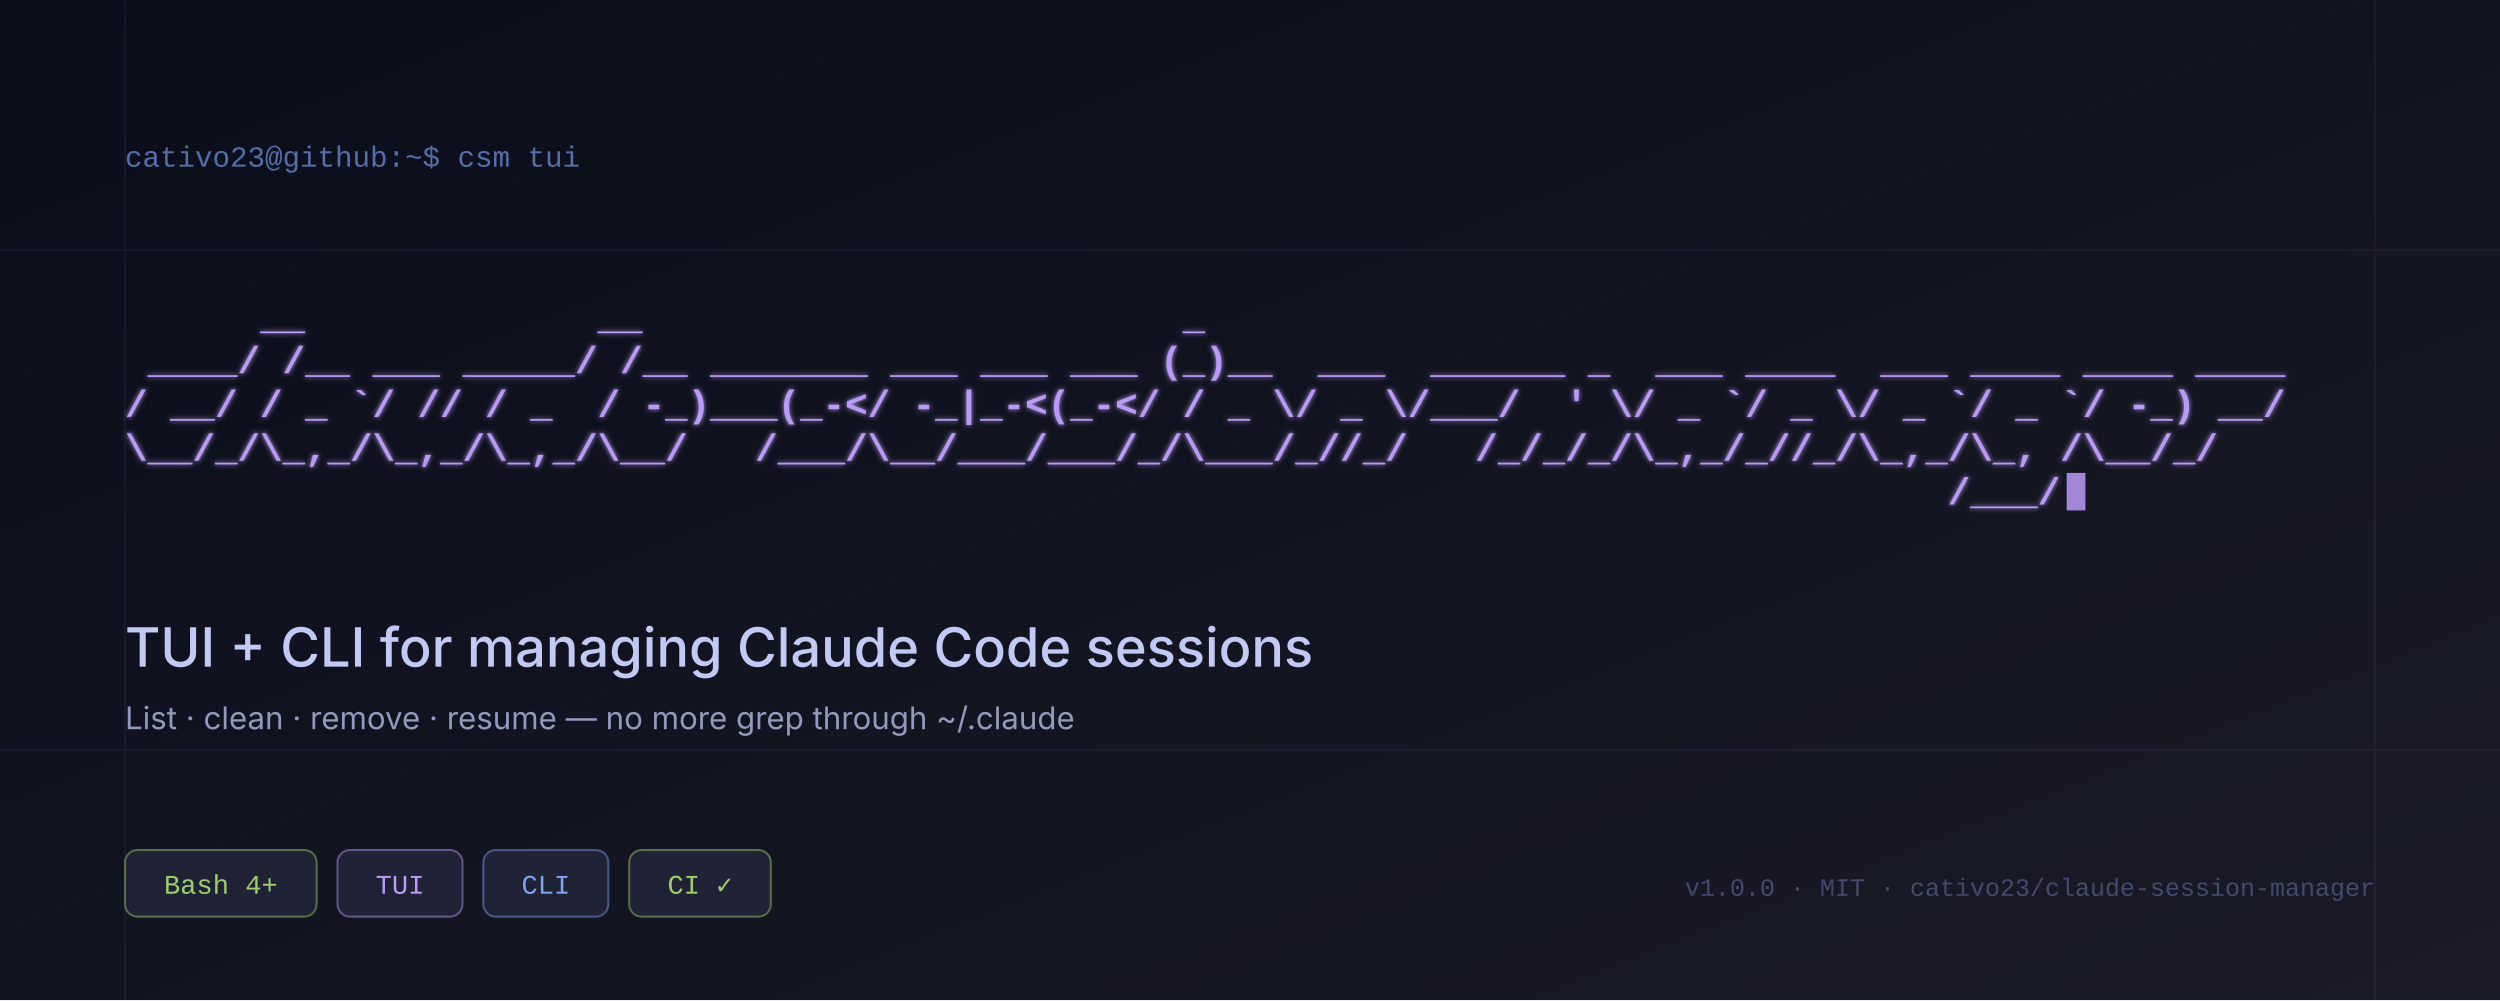
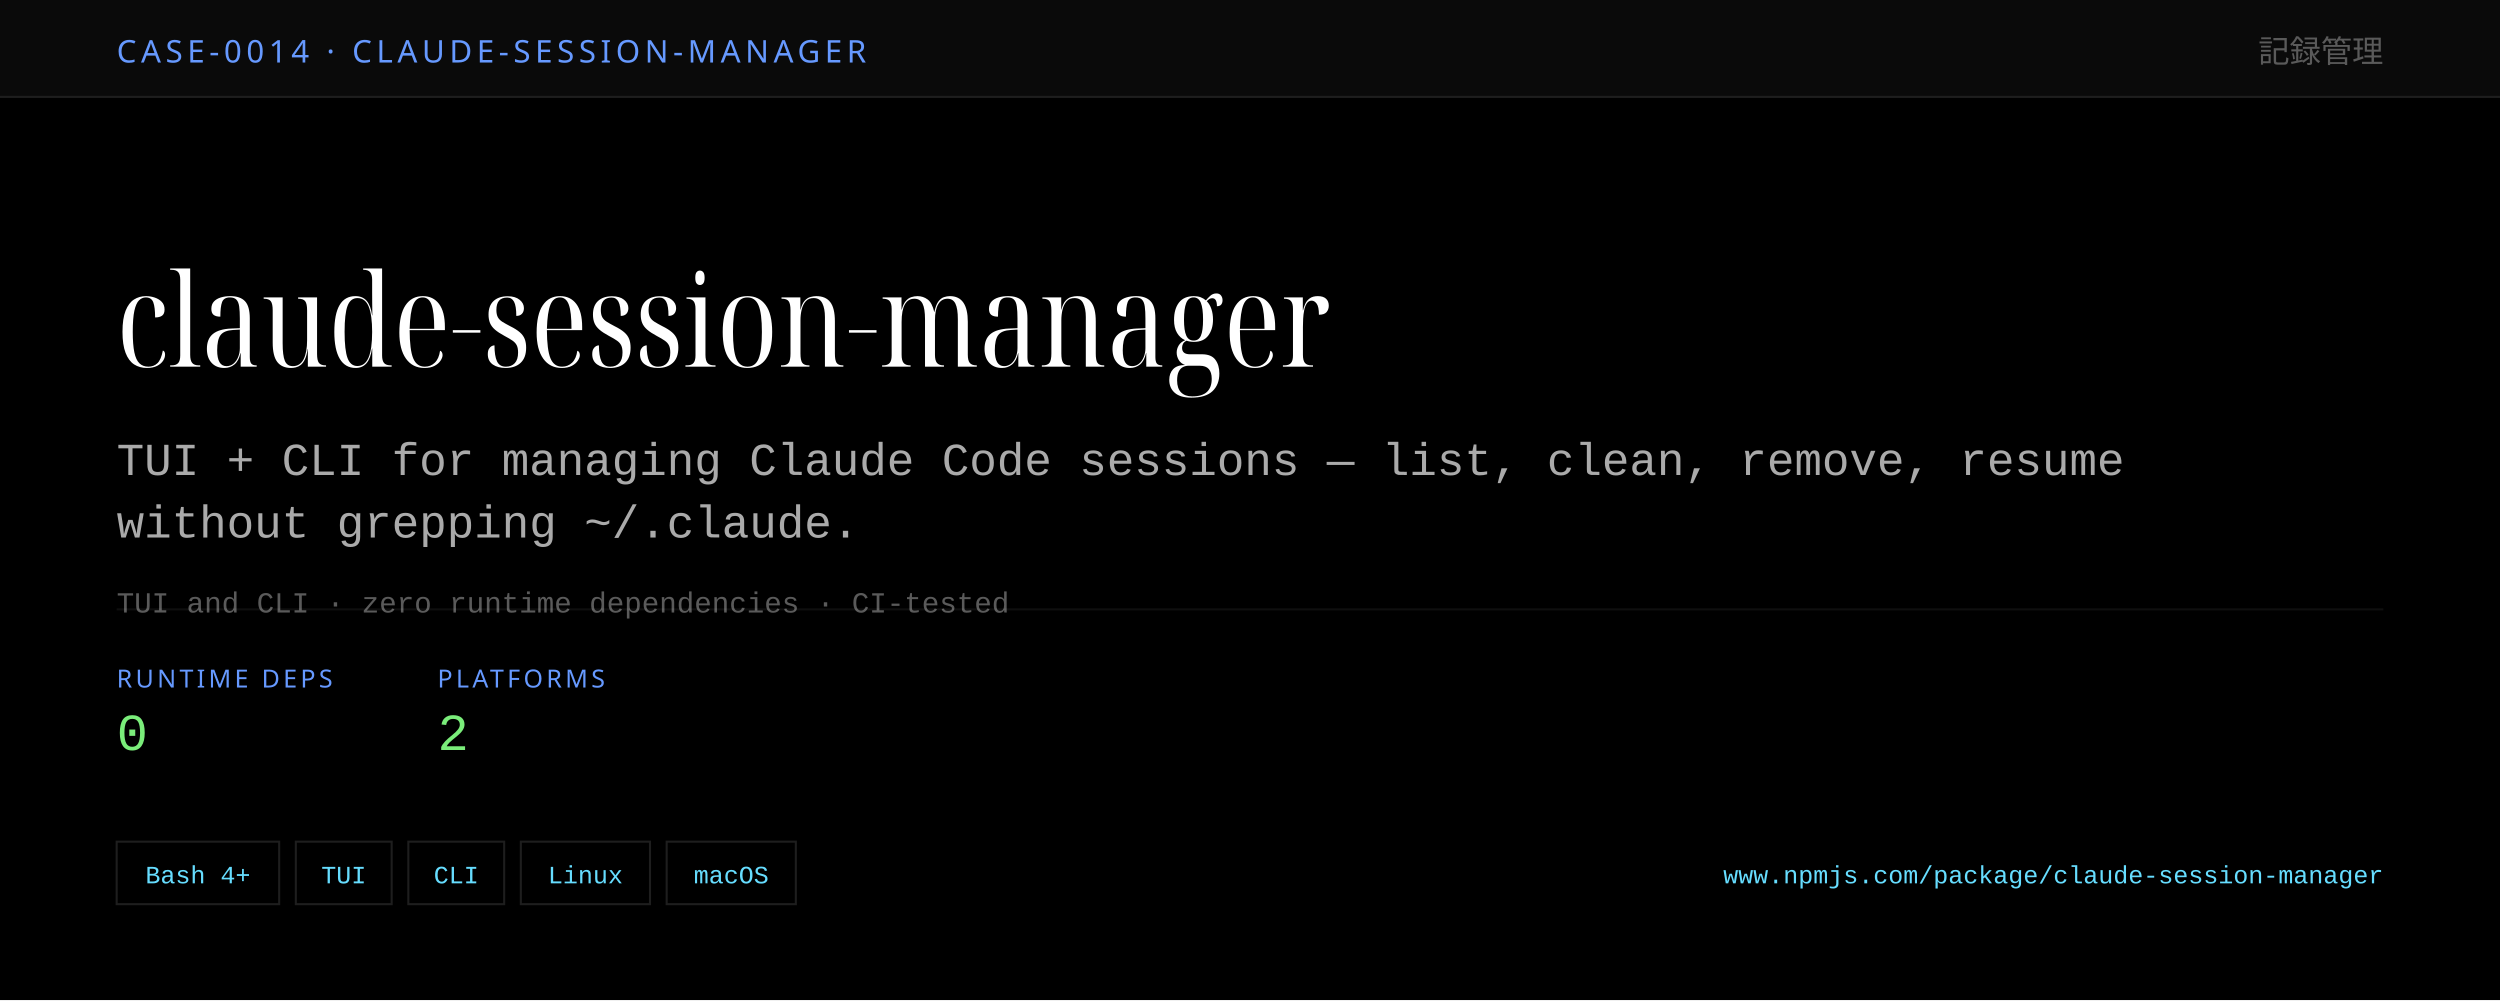
- <svg xmlns="http://www.w3.org/2000/svg" viewBox="0 0 1200 480" width="1200" height="480" role="img" aria-label="claude-session-manager — TUI + CLI for managing Claude Code sessions">
-   <defs>
-     <linearGradient id="bg" x1="0" y1="0" x2="1" y2="1">
-       <stop offset="0%" stop-color="#0a0e1a" />
-       <stop offset="100%" stop-color="#1a1b26" />
-     </linearGradient>
-     <filter id="softGlow" x="-10%" y="-10%" width="120%" height="120%">
-       <feGaussianBlur stdDeviation="1.4" result="blur" />
-       <feMerge>
-         <feMergeNode in="blur" />
-         <feMergeNode in="SourceGraphic" />
-       </feMerge>
-     </filter>
-     <style>
-       .mono { font-family: 'JetBrains Mono', 'Fira Code', 'Cascadia Code', Consolas, 'Courier New', monospace; }
-       .sans { font-family: 'Inter', -apple-system, BlinkMacSystemFont, 'Segoe UI', Roboto, sans-serif; }
-     </style>
-   </defs>
-   <rect width="1200" height="480" fill="url(#bg)" />
-   <g opacity="0.06" stroke="#bb9af7" stroke-width="1">
-     <line x1="0" y1="120" x2="1200" y2="120" />
-     <line x1="0" y1="360" x2="1200" y2="360" />
-     <line x1="60" y1="0" x2="60" y2="480" />
-     <line x1="1140" y1="0" x2="1140" y2="480" />
+ <svg xmlns="http://www.w3.org/2000/svg" viewBox="0 0 1200 480" width="1200" height="480" role="img" aria-label="claude-session-manager — TUI + CLI for managing Claude Code sessions — list, clean, remove, resume without grepping ~/.claude">
+   <style>
+     .mono  { font-family: 'JetBrains Mono','Cascadia Mono',Consolas,'Courier New',monospace; }
+     .stamp { font-family: 'Saira Extra Condensed',Impact,'Arial Narrow',sans-serif; }
+     .title { font-family: 'Noto Serif Display','Times New Roman',serif; }
+     .kanji { font-family: 'Shippori Mincho B1',YuMincho,serif; }
+   </style>
+   <rect width="1200" height="480" fill="#000000" />
+   <rect width="1200" height="46" fill="#0a0a0a" />
+   <rect y="46" width="1200" height="1" fill="rgba(255,255,255,0.12)" />
+   <text class="stamp" x="56" y="30" font-size="15" fill="#6699ff" letter-spacing="2.2">CASE-0014 · CLAUDE-SESSION-MANAGER</text>
+   <text class="kanji" x="1144" y="30" font-size="15" fill="#5a5a5a" text-anchor="end">記録管理</text>
+   <g transform="translate(56,176) scale(0.82,1)">
+     <text class="title" x="0" y="0" font-size="62" fill="#ffffff">claude-session-manager</text>
  </g>
-   <text class="mono" x="60" y="80" font-size="14" fill="#7aa2f7" opacity="0.65">cativo23@github:~$ csm tui</text>
-   <g class="mono" font-size="18" fill="#bb9af7" filter="url(#softGlow)" font-weight="600">
-     <text x="60" y="158" xml:space="preserve">      __             __                        _</text>
-     <text x="60" y="179" xml:space="preserve"> ____/ /__ ___ _____/ /__ _______ ___ ___ ___ (_)__  ___  ______ _  ___ ____  ___ ____ ____ ____</text>
-     <text x="60" y="200" xml:space="preserve">/ __/ / _ `/ // / _  / -_)___(_-&lt;/ -_|_-&lt;(_-&lt;/ / _ \/ _ \/___/  ' \/ _ `/ _ \/ _ `/ _ `/ -_) __/</text>
-     <text x="60" y="221" xml:space="preserve">\__/_/\_,_/\_,_/\_,_/\__/   /___/\__/___/___/_/\___/_//_/   /_/_/_/\_,_/_//_/\_,_/\_, /\__/_/</text>
-     <text x="60" y="242" xml:space="preserve">                                                                                 /___/</text>
-   </g>
-   <rect x="992" y="227" width="9" height="18" fill="#bb9af7" opacity="0.85" />
-   <text class="sans" x="60" y="320" font-size="26" fill="#c0caf5" font-weight="500">TUI + CLI for managing Claude Code sessions</text>
-   <text class="sans" x="60" y="350" font-size="15" fill="#a9b1d6" opacity="0.85">List · clean · remove · resume — no more grep through ~/.claude</text>
-   <g class="mono" font-size="13">
-     <g transform="translate(60,408)">
-       <rect width="92" height="32" rx="6" ry="6" fill="#1f2335" stroke="#9ece6a" stroke-opacity="0.45" />
-       <text x="46" y="21" fill="#9ece6a" text-anchor="middle">Bash 4+</text>
-     </g>
-     <g transform="translate(162,408)">
-       <rect width="60" height="32" rx="6" ry="6" fill="#1f2335" stroke="#bb9af7" stroke-opacity="0.45" />
-       <text x="30" y="21" fill="#bb9af7" text-anchor="middle">TUI</text>
-     </g>
-     <g transform="translate(232,408)">
-       <rect width="60" height="32" rx="6" ry="6" fill="#1f2335" stroke="#7aa2f7" stroke-opacity="0.45" />
-       <text x="30" y="21" fill="#7aa2f7" text-anchor="middle">CLI</text>
-     </g>
-     <g transform="translate(302,408)">
-       <rect width="68" height="32" rx="6" ry="6" fill="#1f2335" stroke="#9ece6a" stroke-opacity="0.45" />
-       <text x="34" y="21" fill="#9ece6a" text-anchor="middle">CI ✓</text>
-     </g>
-   </g>
-   <text class="mono" x="1140" y="430" font-size="12" fill="#565f89" text-anchor="end" opacity="0.7">v1.0.0 · MIT · cativo23/claude-session-manager</text>
+   <text class="mono" x="56" y="228" font-size="22" fill="#aaaaaa">TUI + CLI for managing Claude Code sessions — list, clean, remove, resume</text>
+   <text class="mono" x="56" y="258" font-size="22" fill="#aaaaaa">without grepping ~/.claude.</text>
+   <text class="mono" x="56" y="294" font-size="14" fill="#5a5a5a">TUI and CLI · zero runtime dependencies · CI-tested</text>
+   <rect x="56" y="292" width="1088" height="1" fill="rgba(255,255,255,0.06)" />
+   <text class="stamp" x="56" y="330" font-size="12" fill="#6699ff" letter-spacing="1.6">RUNTIME DEPS</text>
+   <text class="mono" x="56" y="360" font-size="25" fill="#7aed7a">0</text>
+   <text class="stamp" x="210" y="330" font-size="12" fill="#6699ff" letter-spacing="1.6">PLATFORMS</text>
+   <text class="mono" x="210" y="360" font-size="25" fill="#7aed7a">2</text>
+   <rect x="56" y="404" width="78" height="30" fill="none" stroke="rgba(255,255,255,0.12)" />
+   <text class="mono" x="95" y="424" font-size="12" fill="#66ddff" text-anchor="middle">Bash 4+</text>
+   <rect x="142" y="404" width="46" height="30" fill="none" stroke="rgba(255,255,255,0.12)" />
+   <text class="mono" x="165" y="424" font-size="12" fill="#66ddff" text-anchor="middle">TUI</text>
+   <rect x="196" y="404" width="46" height="30" fill="none" stroke="rgba(255,255,255,0.12)" />
+   <text class="mono" x="219" y="424" font-size="12" fill="#66ddff" text-anchor="middle">CLI</text>
+   <rect x="250" y="404" width="62" height="30" fill="none" stroke="rgba(255,255,255,0.12)" />
+   <text class="mono" x="281" y="424" font-size="12" fill="#66ddff" text-anchor="middle">Linux</text>
+   <rect x="320" y="404" width="62" height="30" fill="none" stroke="rgba(255,255,255,0.12)" />
+   <text class="mono" x="351" y="424" font-size="12" fill="#66ddff" text-anchor="middle">macOS</text>
+   <text class="mono" x="1144" y="424" font-size="12" fill="#66ddff" text-anchor="end">www.npmjs.com/package/claude-session-manager</text>
</svg>
